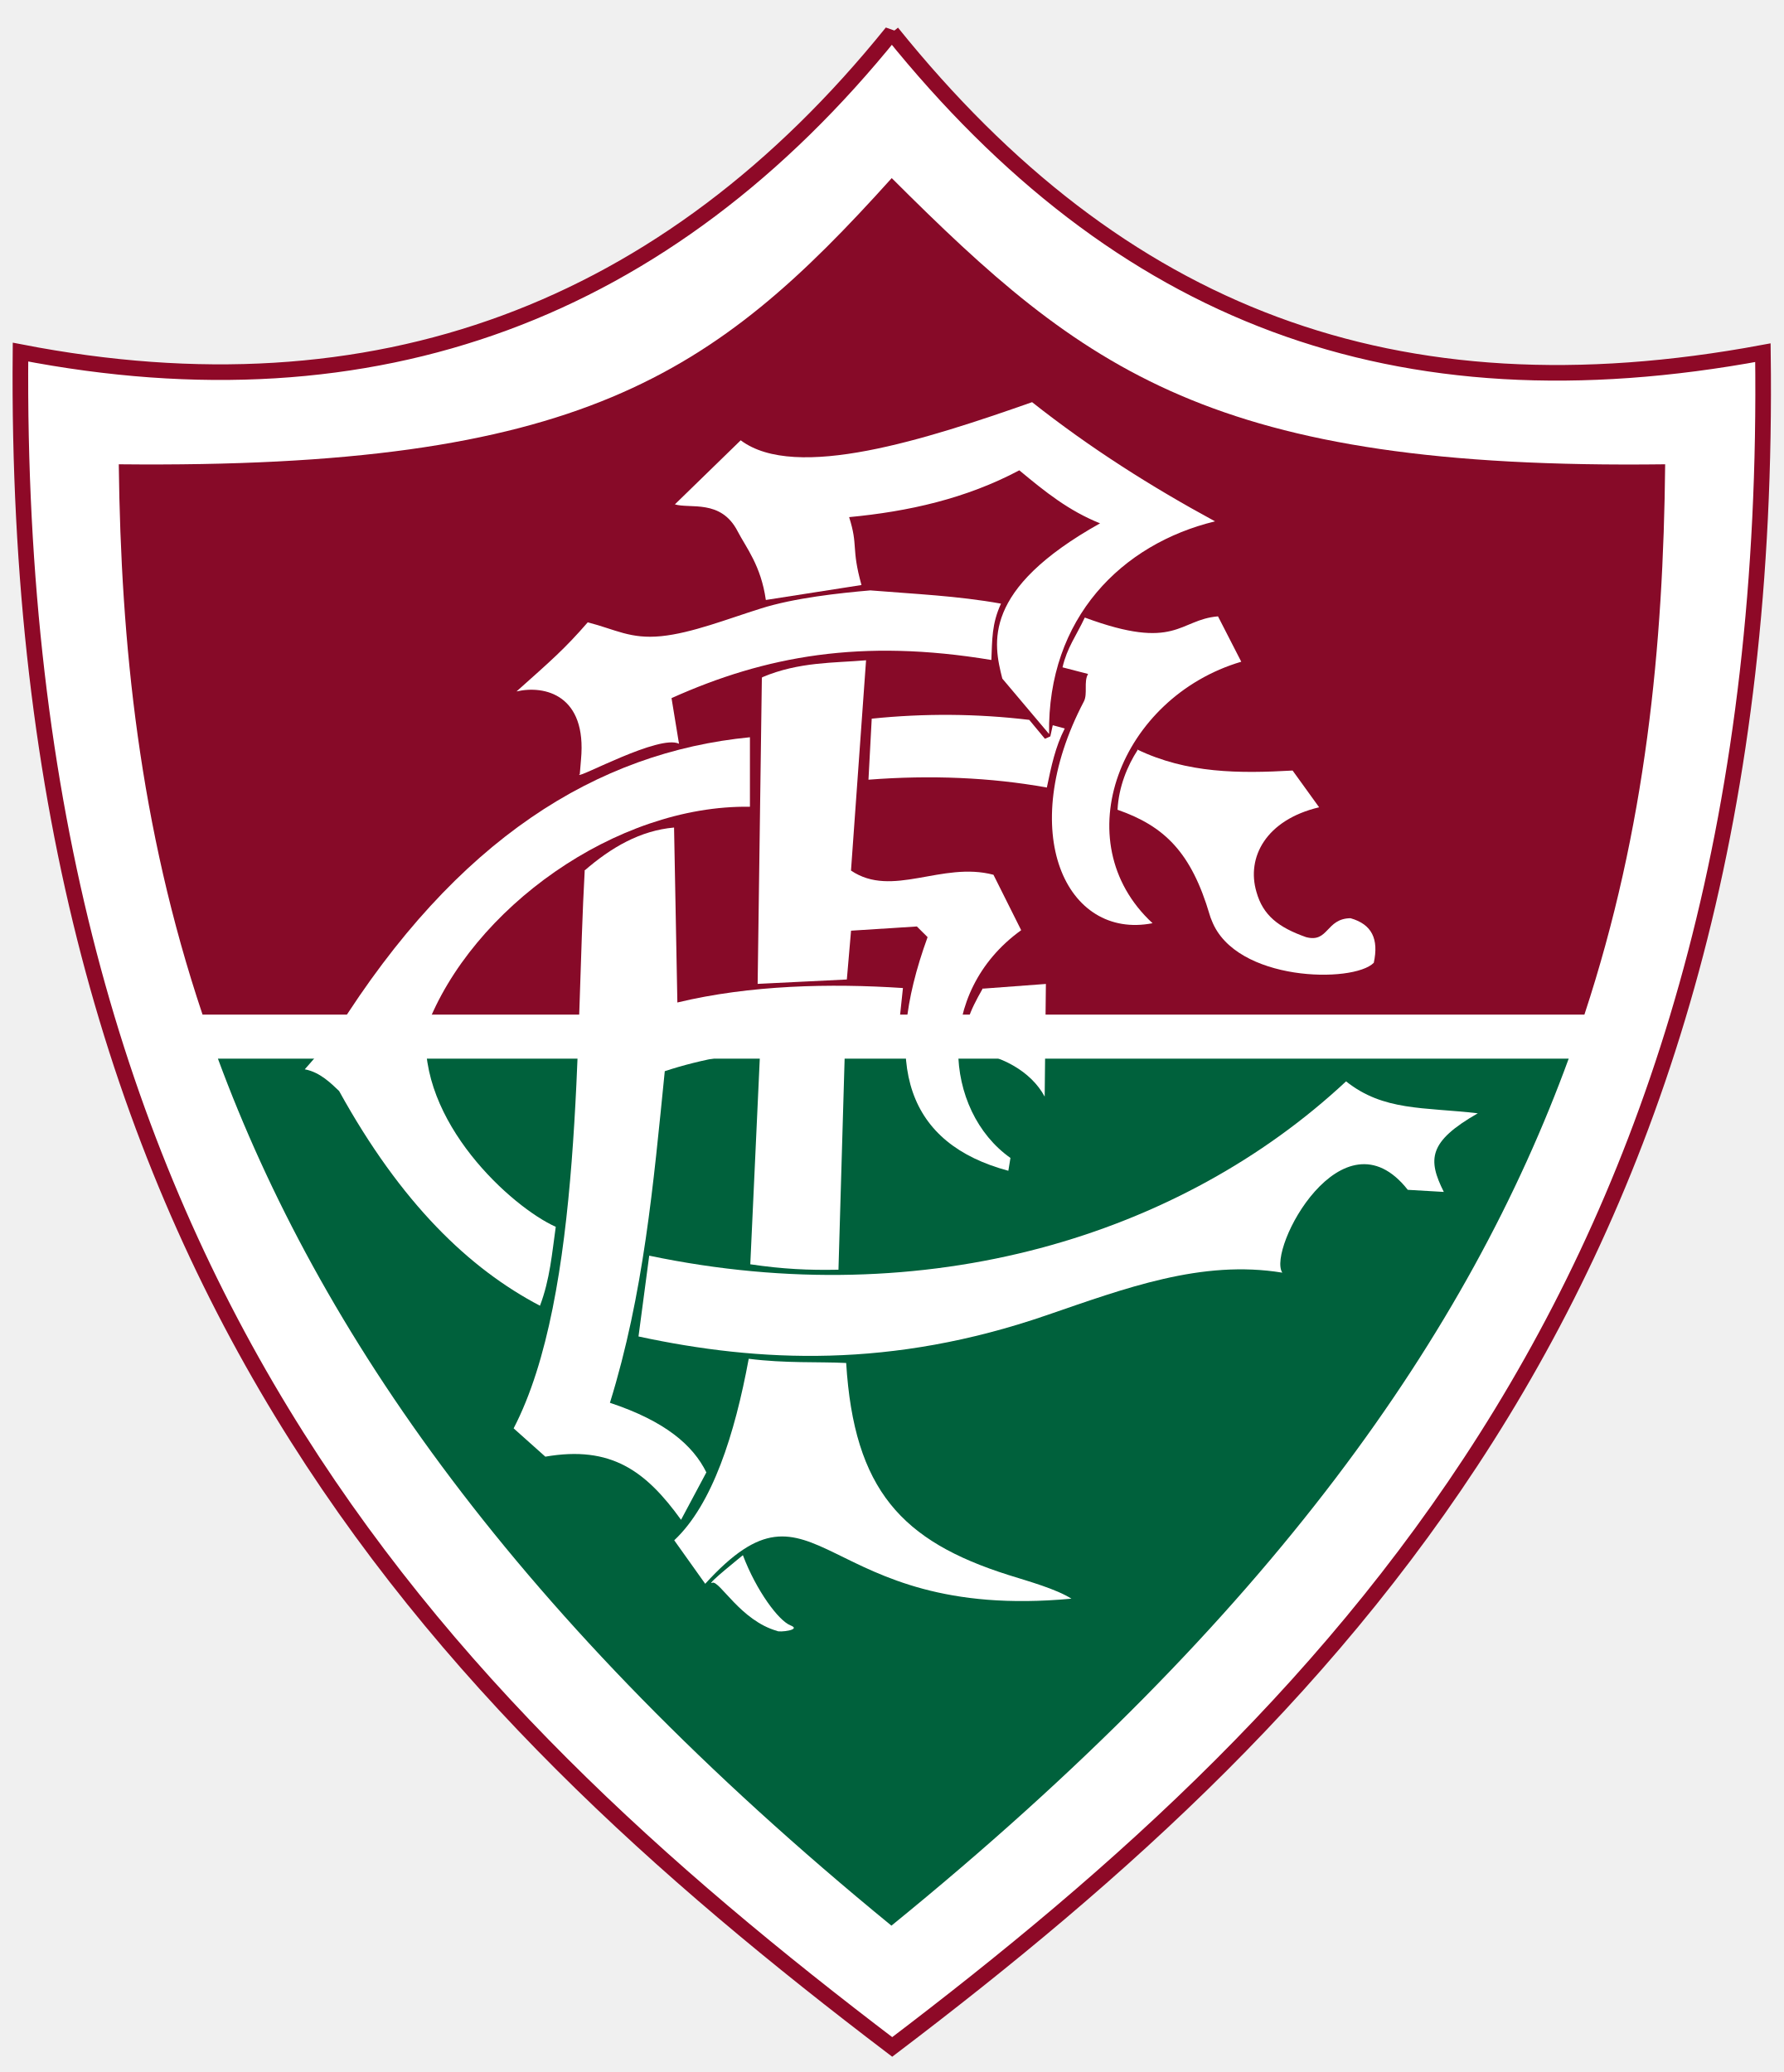
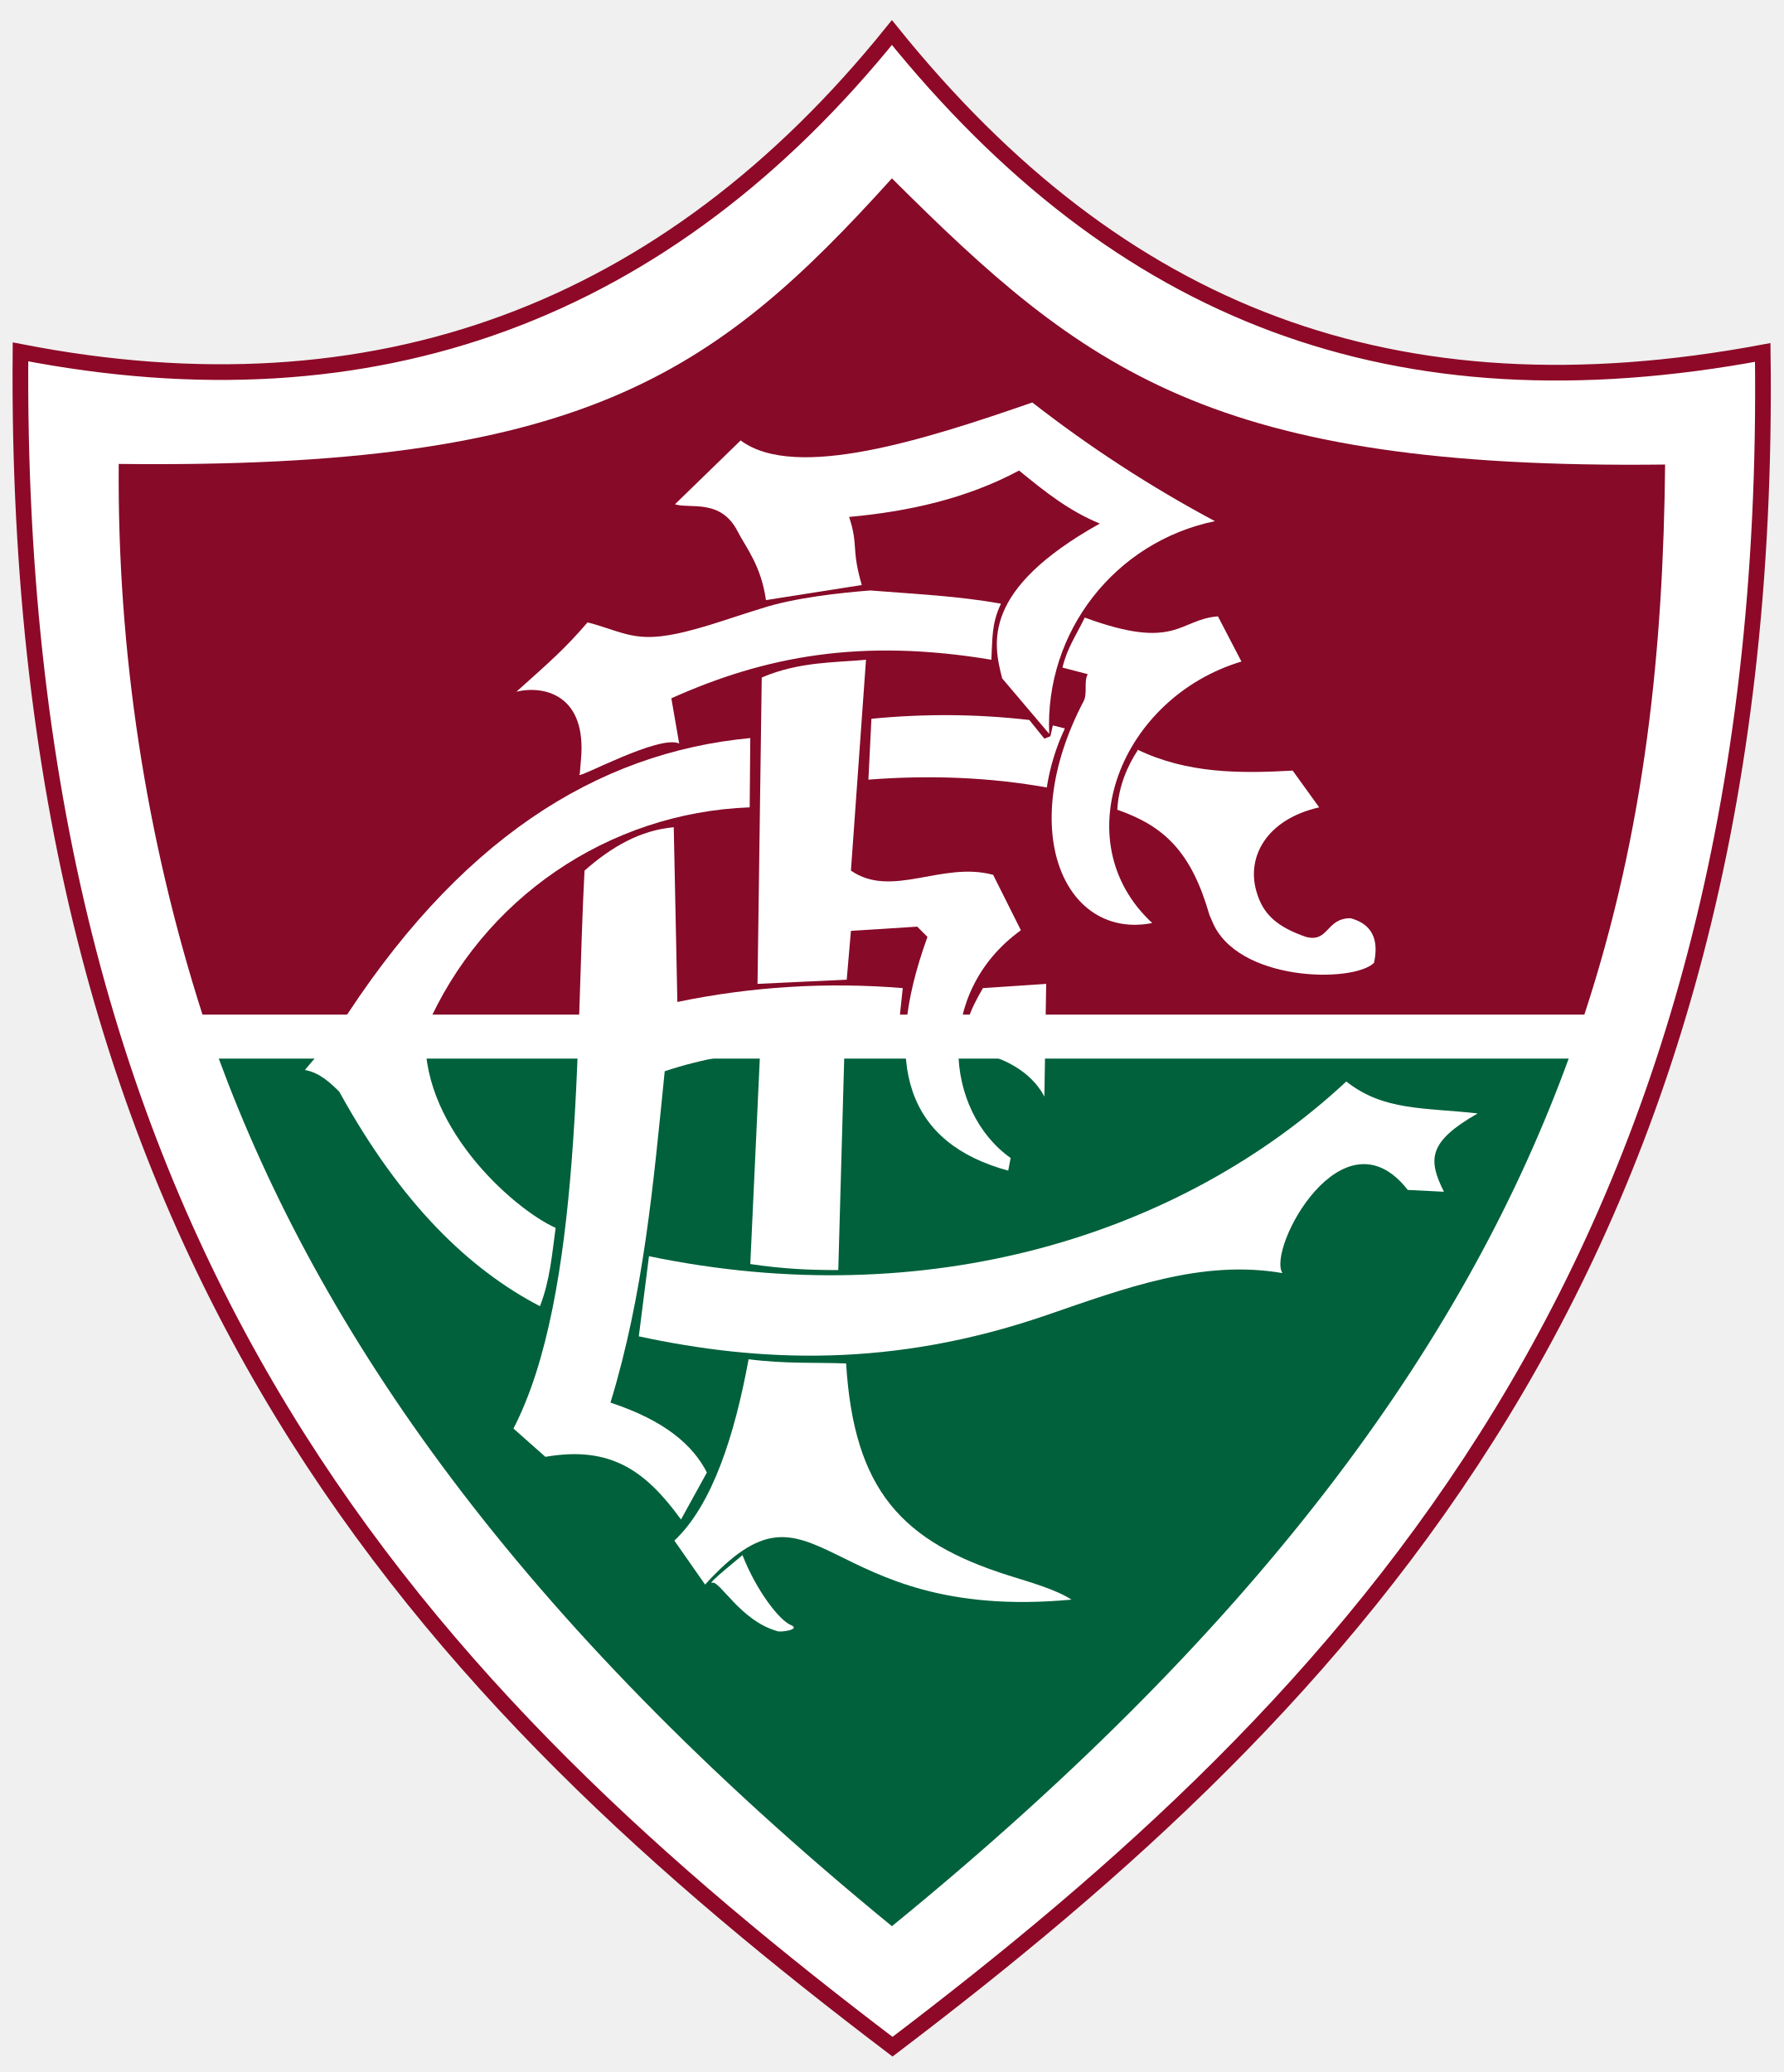
<svg xmlns="http://www.w3.org/2000/svg" viewBox="-300 446 295.9 343.9">
-   <path fill="#FFF" d="M-152 451.38c-37.4 46.38-85.73 64.5-144.6 53.06-1.34 151.83 68.68 223.55 144.65 281.3C-76.8 728.7-5.5 655.8-7.47 504.54-68.6 515.9-114.22 498.3-152 451.4" />
-   <path fill="none" stroke="#8E0927" stroke-width="2.59" stroke-miterlimit="2.61" d="M-152 451.38c-37.4 46.38-85.73 64.5-144.6 53.06-1.34 151.83 68.68 223.55 144.65 281.3C-76.8 728.7-5.5 655.8-7.47 504.54-68.6 515.9-114.22 498.3-152 451.4z" />
-   <path fill="#00613C" d="M-39.68 621.66c-16.57 45.42-49.28 92.62-112.4 143.95-62.32-51-95.04-98.6-111.76-143.9h224.16" />
-   <path fill="#870A28" d="M-280.33 523.06c76.7.8 98.76-14.68 128.3-47.5 31.9 31.86 53.07 48.46 128.34 47.5-.3 30.16-3.2 60.37-13.4 91.34h-229.3c-10.5-31.32-13.55-61.64-13.9-91.34" />
-   <path fill="#FFF" d="M-188.06 529.7c2.55.8 7.68-.92 10.46 4.48 1.4 2.7 3.87 5.68 4.68 11.4l15.87-2.48c-1.74-6.25-.5-6.4-2.05-11.27 9.8-.93 19.35-3.05 28.24-7.77 4.36 3.63 8.22 6.72 13.4 8.8-19.7 11.02-17.7 19.94-16.22 25.77l7.76 9.2c-.3-19.28 12.1-31.56 27.54-35.3-10.55-5.72-20.74-12.17-30.36-19.78-17.57 6.18-39.24 13.17-48.35 6.33L-188 529.7" />
-   <path fill="#FFF" d="M-203.9 574.58c-.04.62 13.3-6.72 16.57-5.14l-1.24-7.57c15.6-7 31.48-9.92 53.07-6.33.16-3.4.04-5.95 1.6-9.35-7.2-1.3-14.34-1.6-21.68-2.2-5.1.44-12.63 1.25-18.15 3-5.53 1.73-11.5 4.1-16.57 4.6-5.1.5-7.53-1.1-12.17-2.3-3.82 4.4-6.06 6.33-11.82 11.47 4.7-1.08 11.7.6 10.7 11.3l-.2 2.42m83.8-25.98c15.2 5.63 15.57.34 22.1-.2l3.86 7.53c-20.05 5.93-29.43 29.8-14.72 43.4-14.32 2.8-22.8-15.06-11.4-36.8.67-1.28-.06-3.3.7-4.57l-4.24-1.1c.77-3.3 2.23-5.14 3.7-8.27" />
-   <path fill="#FFF" d="M-111.24 570.5c-1.66 2.58-3.13 6.05-3.32 9.9 7.8 2.72 12.24 7.08 15.3 17.47.07.3.22.62.34.93 3.94 10.16 23.48 10.43 26.88 7 .85-3.95-.3-6.38-3.86-7.4-4.1.05-3.63 4.14-7.38 3.14-4.6-1.62-7.15-3.63-8.23-7.5-1.7-5.75 1.6-11.97 10.4-14.05l-4.4-6.1c-8.8.5-17.5.5-25.8-3.5m-12-3.48l-2-.54-.4 1.85-.9.4-2.6-3.14c-8.7-1.04-17.4-1.1-26.14-.2l-.54 10.13c10.3-.8 20.3-.38 29.6 1.3.73-3.5 1.4-6.74 2.97-9.8" />
-   <path fill="#FFF" d="M-173.58 558.5l-.7 50.8 14.8-.73.7-8.1 10.92-.7 1.78 1.77c-7.76 21.36-3.28 34.3 13.4 38.78l.35-2.13c-11.05-7.8-12.67-27.4 1.78-37.8l-4.6-9.2c-8.57-2.27-16.8 3.94-23.64-.7l2.5-34.9c-5.3.46-11.1.23-17.2 2.8" />
-   <path fill="#FFF" d="M-192.27 654.4l-1.78 13.42c20.05 4.32 42.02 5.33 67.7-3.52 13.06-4.48 25.73-9.27 39.13-7.07-2.55-3.86 10-27.5 20.82-13.75l5.98.35c-2.7-5.4-2.58-8.34 5.64-13.05-9.04-1.05-15.64-.35-21.86-5.3-27.42 25.6-69.48 38.6-115.63 28.93m55.37-44.4c-2.27 4-3.35 6.4-2.8 10.4 5.75.6 10.8 3.4 13.05 7.6l.2-18.7-10.44.78" />
-   <path fill="#FFF" d="M-173.9 621.16l-1.6 34.68c5.43.8 9.64 1 14.63.9l1.04-35.62-14.06.04m-1.9 50.36c6.2.78 11.5.47 16.2.7 1.3 21.1 9.26 29.58 26.9 35.18 3.57 1.12 7.9 2.32 10.48 3.94-42.1 3.94-41.96-23.13-60.77-2.47l-5.14-7.22c6.34-5.95 10.04-17.57 12.36-30.13m.25-103.16c-25.47 2.48-48.72 16.92-68.65 48.74-1.56 2.24-4.7 5.72-5.27 6.38 2.57.46 4.5 2.47 5.7 3.6 10.3 18.68 21.62 29.5 33.33 35.64 1.66-4.37 2-8.73 2.62-13.1-7.27-3.24-23-17.45-21.48-33.02 7.5-19.8 31.5-37.04 53.7-36.7v-11.54" />
-   <path fill="#FFF" d="M-203.05 590.53c4.48-3.9 9.3-6.68 14.9-7.18l.55 29.04c12.05-2.9 25.38-3.2 37.43-2.4l-1 9.4c-12.33.24-25.96.24-38.52 4.4-1.9 18.9-3.5 36.96-9.1 55.04 9.2 3.05 13.8 7.07 16 11.55l-4.2 7.87c-5.84-8.1-11.6-12.37-22.52-10.48l-5.26-4.7c11.5-22.15 10.24-65.06 11.8-92.68m21.18 118.3c1.2-.37 4.7 6.3 10.73 8 .3.28 4.2-.15 2.23-.92s-5.66-5.74-7.9-11.65c.04 0-6.25 5-5.1 4.6" />
+   <path fill="#fff" d="M-152 451.4c-37.4 46.4-85.7 64.5-144.6 53-1.3 151.9 68.7 223.6 144.7 281.3 75.1-57 146.4-129.9 144.4-281.2-61.1 11.4-106.7-6.2-144.5-53.1" />
+   <path fill="none" stroke="#8e0927" stroke-miterlimit="2.6" stroke-width="2.6" d="M-152 451.4c-37.4 46.4-85.7 64.5-144.6 53-1.3 151.9 68.7 223.6 144.7 281.3 75.1-57 146.4-129.9 144.4-281.2-61.1 11.4-106.7-6.2-144.5-53.1z" />
+   <path fill="#00613c" d="M-39.7 621.7C-56.2 667-89 714.3-152 765.7c-62.3-51-95-98.7-111.7-144z" />
+   <path fill="#870a28" d="M-280.3 523c76.7.9 98.7-14.6 128.3-47.4 31.9 31.8 53 48.4 128.3 47.5-.3 30.1-3.2 60.3-13.4 91.3h-229.3a292 292 0 0 1-13.9-91.3" />
+   <path fill="#fff" d="M-188 529.7c2.5.8 7.6-1 10.4 4.5 1.4 2.7 3.9 5.7 4.7 11.4l15.9-2.5c-1.8-6.2-.5-6.4-2.1-11.3 9.8-.9 19.4-3 28.2-7.7 4.4 3.6 8.3 6.7 13.4 8.8-19.7 11-17.7 19.9-16.2 25.7l7.8 9.2a34.5 34.5 0 0 1 27.5-35.3 210 210 0 0 1-30.3-19.7c-17.6 6.1-39.3 13.1-48.4 6.3z" />
+   <path fill="#fff" d="M-203.9 574.6c0 .6 13.3-6.7 16.6-5.2l-1.3-7.5c15.6-7 31.5-10 53.1-6.4.2-3.4 0-6 1.6-9.3-7.2-1.3-14.3-1.6-21.7-2.2-5 .4-12.6 1.2-18.1 3-5.6 1.7-11.5 4-16.6 4.6s-7.5-1.1-12.2-2.3c-3.8 4.4-6 6.3-11.8 11.5 4.7-1.1 11.7.6 10.7 11.3l-.2 2.4m83.8-26c15.2 5.6 15.6.3 22.1-.2l3.9 7.5c-20 6-29.5 29.8-14.8 43.4-14.3 2.8-22.8-15-11.4-36.8.7-1.3 0-3.3.7-4.5l-4.2-1.1c.8-3.3 2.2-5.2 3.7-8.3" />
+   <path fill="#fff" d="M-111.2 570.5c-1.7 2.6-3.2 6-3.4 9.9 7.8 2.7 12.3 7 15.3 17.5l.4.9c4 10.2 23.5 10.4 26.9 7q1.3-6-3.9-7.4c-4.1 0-3.6 4.1-7.4 3.1-4.6-1.6-7.1-3.6-8.2-7.5-1.7-5.7 1.6-12 10.4-14l-4.4-6.1c-8.8.5-17.5.5-25.8-3.5m-12-3.5-2-.5-.4 1.8-1 .4-2.5-3.1q-13-1.5-26.2-.2l-.5 10.1q15.6-1.2 29.6 1.3a36 36 0 0 1 3-9.8" />
+   <path fill="#fff" d="m-173.6 558.5-.7 50.8 14.8-.7.7-8.1 11-.7 1.7 1.7q-11.6 32 13.4 38.8l.4-2.1c-11-7.8-12.7-27.4 1.7-37.8l-4.6-9.2c-8.5-2.3-16.8 4-23.6-.7l2.5-35c-5.3.5-11 .3-17.2 2.9" />
+   <path fill="#fff" d="m-192.3 654.4-1.7 13.4c20 4.3 42 5.3 67.6-3.5 13.1-4.5 25.8-9.3 39.2-7-2.6-4 10-27.6 20.8-13.8l6 .3c-2.7-5.4-2.6-8.3 5.6-13-9-1-15.6-.4-21.8-5.3-27.5 25.6-69.5 38.6-115.7 29m55.4-44.5c-2.3 4-3.3 6.4-2.8 10.4 5.8.6 10.8 3.4 13 7.6l.3-18.7z" />
+   <path fill="#fff" d="m-173.9 621.2-1.6 34.6c5.4.8 9.6 1 14.6 1l1-35.7zm-1.9 50.4c6.2.8 11.5.5 16.2.7 1.3 21.1 9.3 29.6 27 35.2 3.5 1.1 7.8 2.3 10.4 4-42.1 3.9-42-23.2-60.8-2.5l-5.1-7.3c6.3-5.9 10-17.5 12.3-30m.3-103.2c-25.5 2.4-48.7 16.9-68.7 48.7-1.5 2.2-4.7 5.7-5.2 6.4 2.5.4 4.5 2.4 5.7 3.6 10.3 18.7 21.6 29.5 33.3 35.6 1.7-4.4 2-8.7 2.6-13-7.3-3.3-23-17.5-21.5-33.1a61 61 0 0 1 53.7-36.7z" />
+   <path fill="#fff" d="M-203 590.5c4.4-3.9 9.2-6.7 14.8-7.2l.6 29a131 131 0 0 1 37.4-2.3l-1 9.4c-12.3.2-26 .2-38.5 4.4-1.9 18.9-3.5 37-9 55 9.1 3 13.7 7.1 16 11.6l-4.3 7.8c-5.8-8-11.6-12.3-22.5-10.4l-5.3-4.7c11.5-22.2 10.3-65 11.8-92.7m21.2 118.3c1.2-.4 4.7 6.3 10.7 8 .3.3 4.2-.2 2.3-1s-5.7-5.7-8-11.6c.1 0-6.2 5-5 4.6" />
</svg>
